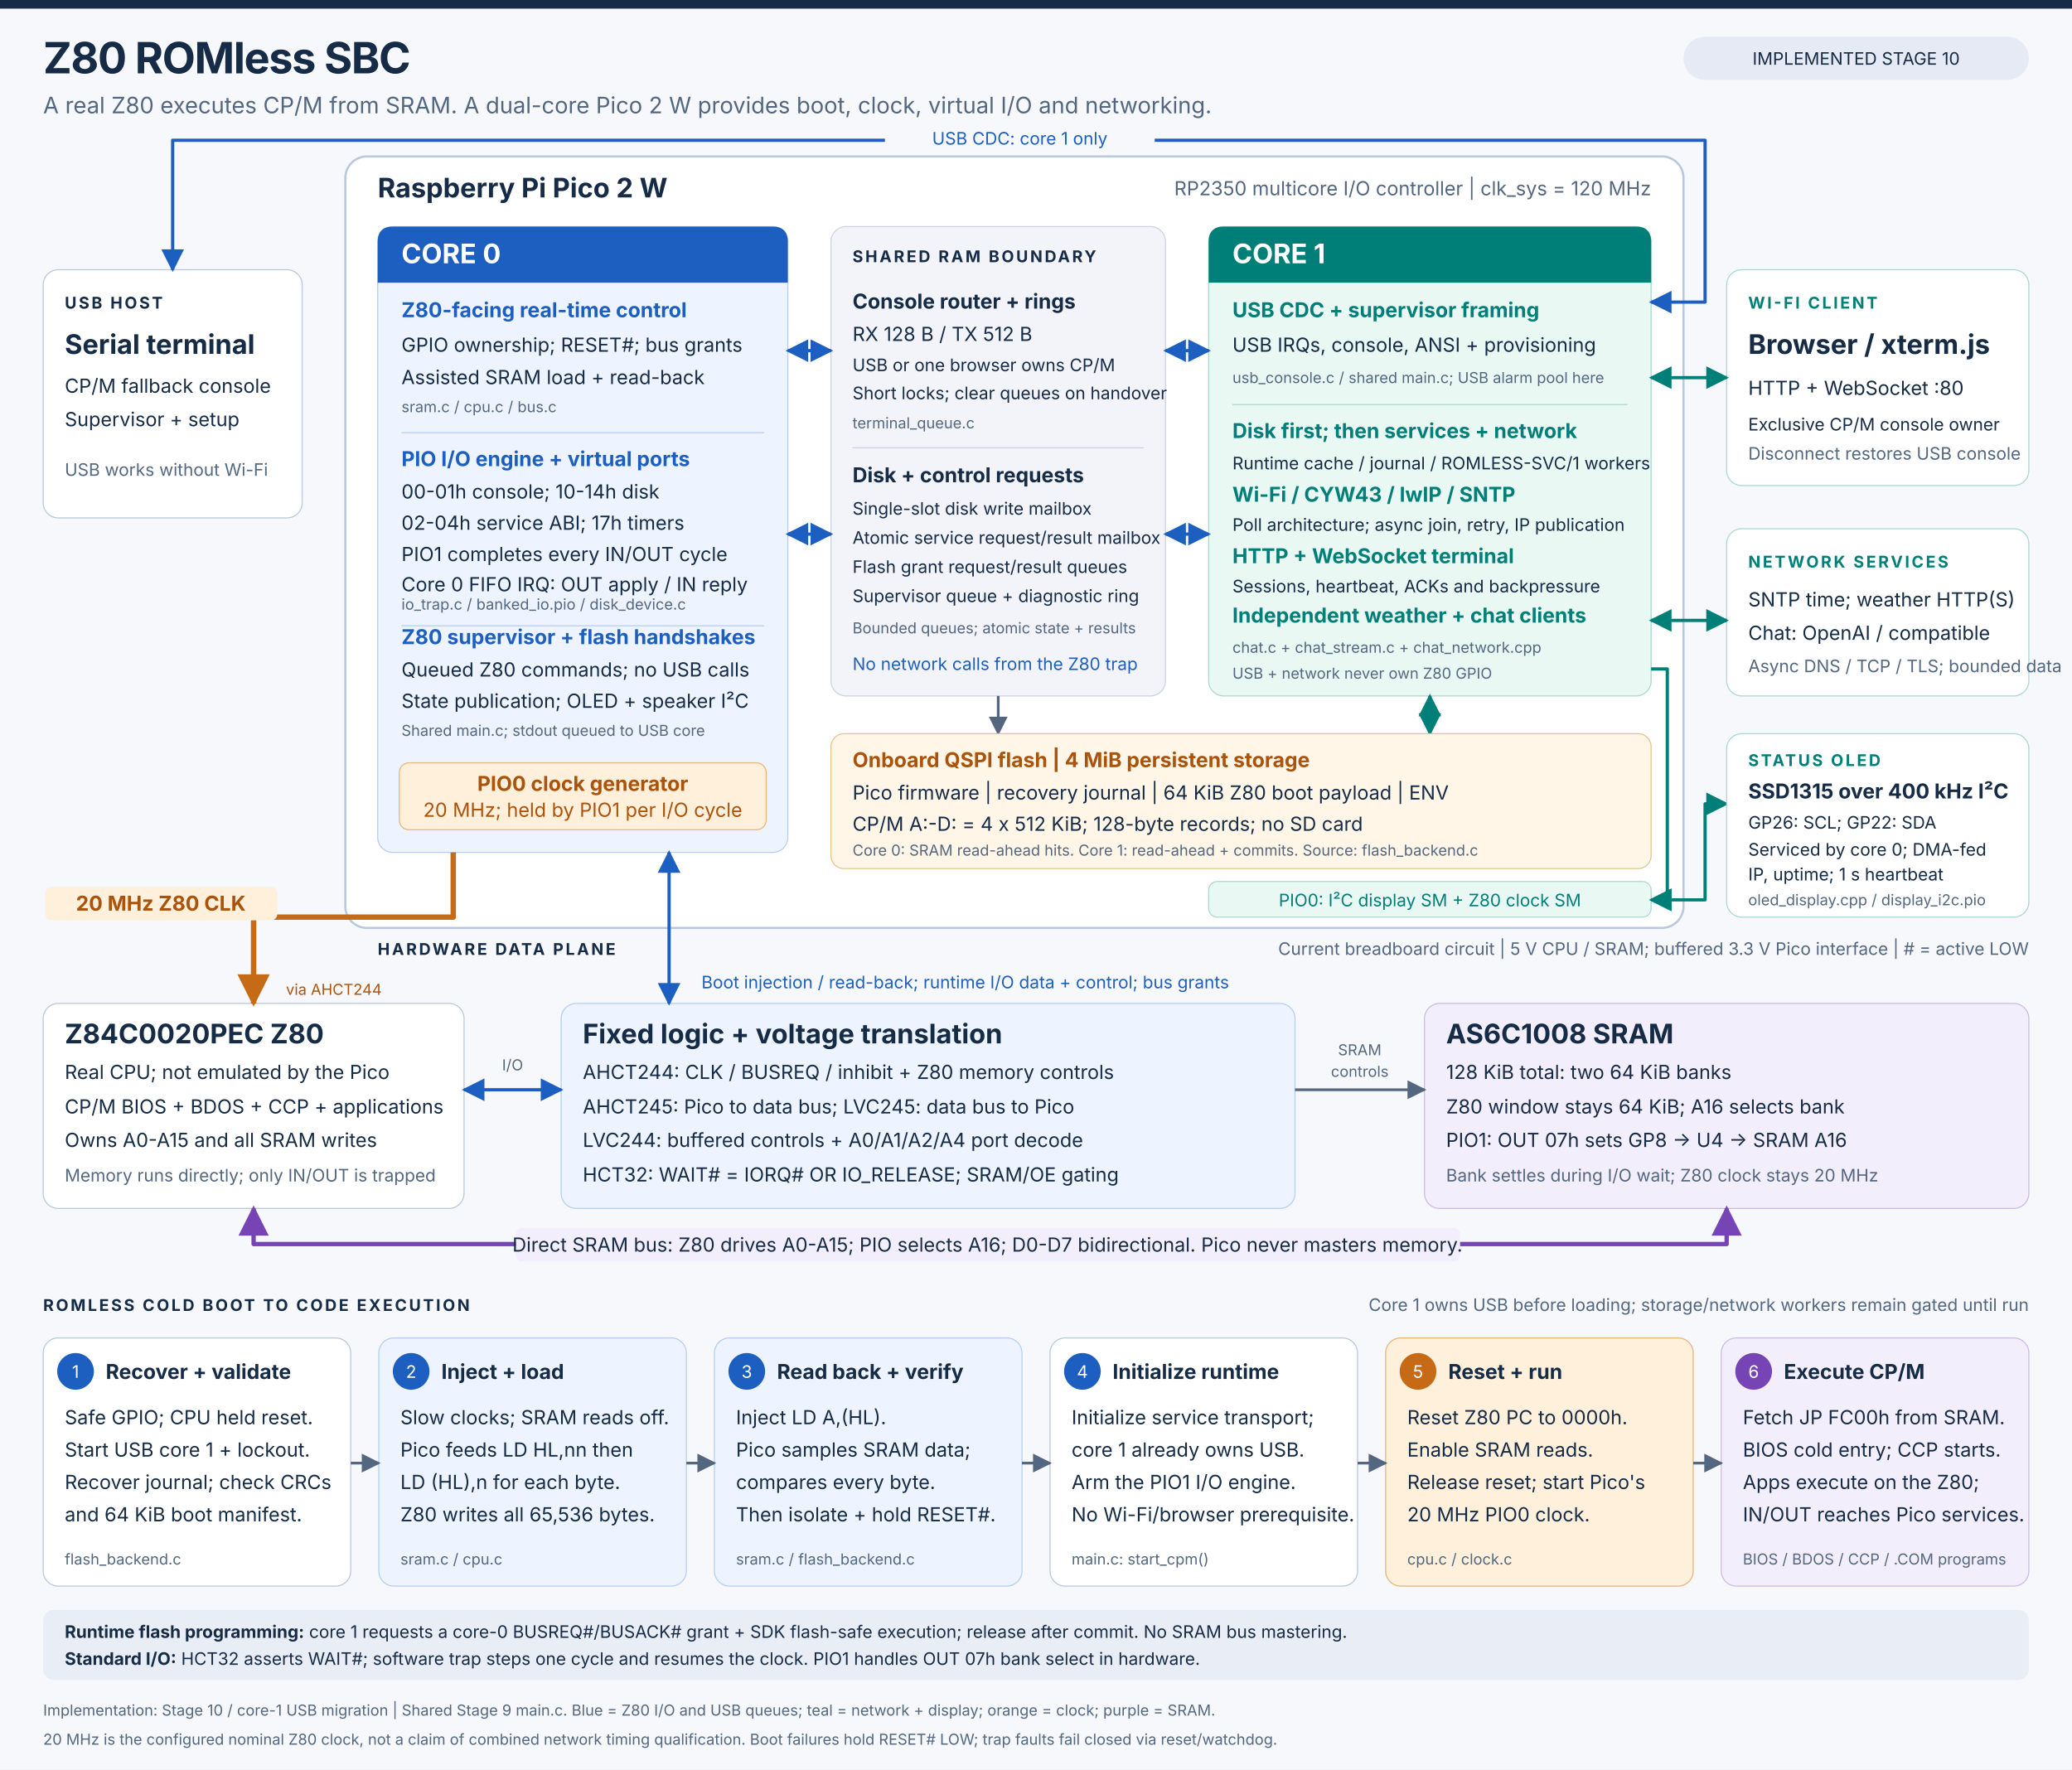
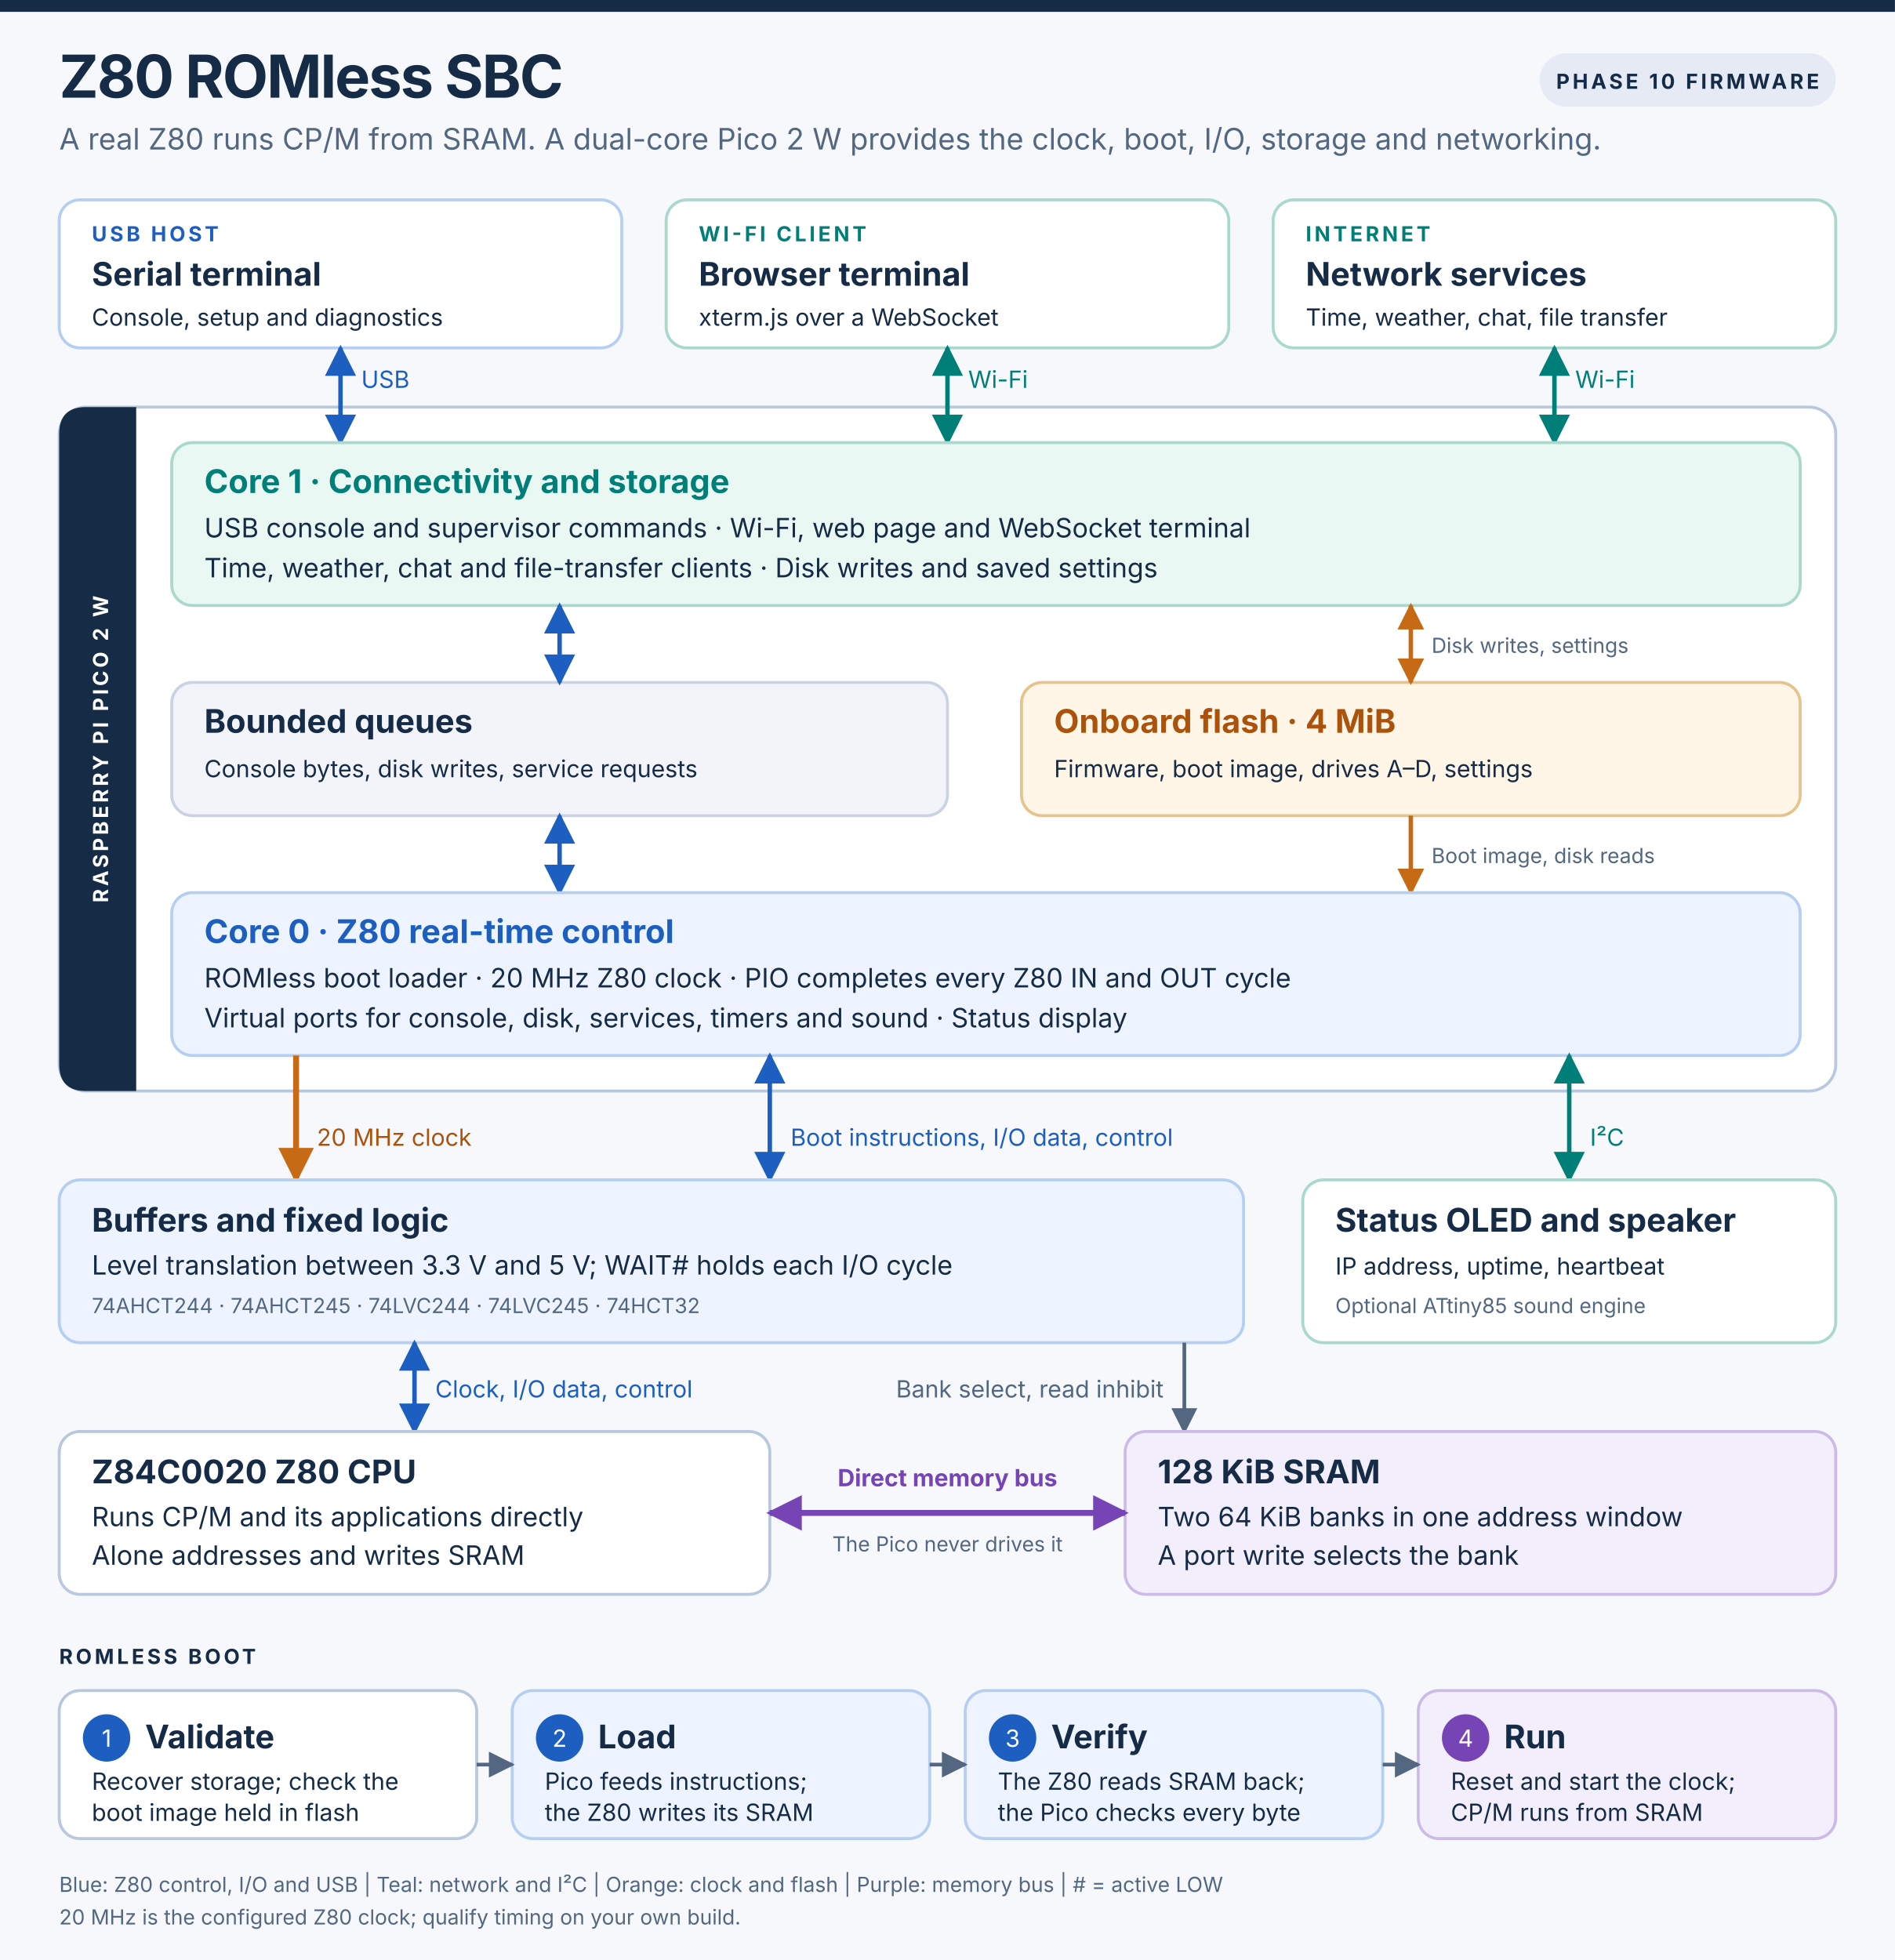
- <svg xmlns="http://www.w3.org/2000/svg" width="1920" height="1640" viewBox="0 0 1920 1640" role="img" aria-labelledby="title description">
+ <svg xmlns="http://www.w3.org/2000/svg" width="1280" height="1324" viewBox="0 0 1280 1324" role="img" aria-labelledby="title description">
  <defs>
    <style>
      text { font-family: Inter, "Segoe UI", Arial, sans-serif; fill: #162b45; }
      .title { font-size: 40px; font-weight: 750; letter-spacing: -1px; }
-       .subtitle { font-size: 21px; fill: #536780; }
-       .section { font-size: 15px; font-weight: 750; letter-spacing: 2px; }
-       .heading { font-size: 25px; font-weight: 750; }
-       .subheading { font-size: 19px; font-weight: 700; }
+       .subtitle { font-size: 20px; fill: #536780; }
+       .section { font-size: 14px; font-weight: 750; letter-spacing: 2px; }
+       .heading { font-size: 22px; font-weight: 750; }
      .body { font-size: 18px; }
      .small { font-size: 16px; }
-       .source { font-size: 14px; fill: #536780; }
+       .note { font-size: 14px; fill: #536780; }
      .white { fill: #ffffff; }
      .muted { fill: #536780; }
      .blue { fill: #1d5fc0; }
      .teal { fill: #007f79; }
      .orange { fill: #ac530b; }
-       .line { fill: none; stroke: #536780; stroke-width: 2.5; stroke-linejoin: round; }
-       .io { fill: none; stroke: #1d5fc0; stroke-width: 3; stroke-linejoin: round; }
-       .network { fill: none; stroke: #007f79; stroke-width: 3; stroke-linejoin: round; }
-       .clock { fill: none; stroke: #c66a15; stroke-width: 5; stroke-linejoin: round; }
-       .memory { fill: none; stroke: #7644b5; stroke-width: 4; stroke-linejoin: round; }
-       .dash { stroke-dasharray: 7 6; }
+       .purple { fill: #7644b5; }
+       .line { fill: none; stroke: #536780; stroke-width: 2.5; }
+       .io { fill: none; stroke: #1d5fc0; stroke-width: 3; }
+       .network { fill: none; stroke: #007f79; stroke-width: 3; }
+       .storage { fill: none; stroke: #c66a15; stroke-width: 3; }
+       .clock { fill: none; stroke: #c66a15; stroke-width: 4; }
+       .memory { fill: none; stroke: #7644b5; stroke-width: 4; }
    </style>
    <marker id="arrow" viewBox="0 0 10 10" refX="9" refY="5" markerWidth="7" markerHeight="7" orient="auto-start-reverse">
      <path d="M0 0 10 5 0 10Z" fill="#536780" />
    </marker>
    <marker id="blue-arrow" viewBox="0 0 10 10" refX="9" refY="5" markerWidth="7" markerHeight="7" orient="auto-start-reverse">
      <path d="M0 0 10 5 0 10Z" fill="#1d5fc0" />
    </marker>
    <marker id="teal-arrow" viewBox="0 0 10 10" refX="9" refY="5" markerWidth="7" markerHeight="7" orient="auto-start-reverse">
      <path d="M0 0 10 5 0 10Z" fill="#007f79" />
    </marker>
-     <marker id="clock-arrow" viewBox="0 0 10 10" refX="9" refY="5" markerWidth="6" markerHeight="6" orient="auto">
+     <marker id="orange-arrow" viewBox="0 0 10 10" refX="9" refY="5" markerWidth="6" markerHeight="6" orient="auto-start-reverse">
      <path d="M0 0 10 5 0 10Z" fill="#c66a15" />
    </marker>
-     <marker id="purple-arrow" viewBox="0 0 10 10" refX="9" refY="5" markerWidth="7" markerHeight="7" orient="auto-start-reverse">
+     <marker id="purple-arrow" viewBox="0 0 10 10" refX="9" refY="5" markerWidth="6" markerHeight="6" orient="auto-start-reverse">
      <path d="M0 0 10 5 0 10Z" fill="#7644b5" />
    </marker>
  </defs>
-   <path fill="#f6f8fc" d="M0 0H1920V1640H0Z" />
-   <path fill="#162b45" d="M0 0H1920V8H0Z" />
-   <text x="40" y="68" class="title">Z80 ROMless SBC</text>
-   <text x="40" y="105" class="subtitle">A real Z80 executes CP/M from SRAM. A dual-core Pico 2 W provides boot, clock, virtual I/O and networking.</text>
-   <rect x="1560" y="34" width="320" height="40" rx="20" fill="#e5eaf4" />
-   <text x="1720" y="60" class="small" text-anchor="middle">IMPLEMENTED STAGE 10</text>
-   <rect x="320" y="145" width="1240" height="715" rx="20" fill="#ffffff" stroke="#b9c8dc" stroke-width="2" />
-   <text x="350" y="183" class="heading">Raspberry Pi Pico 2 W</text>
-   <text x="1530" y="181" class="body muted" text-anchor="end">RP2350 multicore I/O controller | clk_sys = 120 MHz</text>
-   <rect x="350" y="210" width="380" height="580" rx="14" fill="#edf4ff" stroke="#b5cef2" />
-   <path d="M364 210H716Q730 210 730 224V262H350V224Q350 210 364 210Z" fill="#1d5fc0" />
-   <text x="372" y="244" class="heading white">CORE 0</text>
-   <text x="372" y="294" class="subheading blue">Z80-facing real-time control</text>
-   <text x="372" y="326" class="body">GPIO ownership; RESET#; bus grants</text>
-   <text x="372" y="356" class="body">Assisted SRAM load + read-back</text>
-   <a href="https://github.com/gloveboxes/Z80ROMlessSBC/blob/main/src/common/sram.c">
-     <text x="372" y="382" class="source">sram.c / cpu.c / bus.c</text>
-   </a>
-   <path d="M372 401H708" stroke="#b5cef2" />
-   <text x="372" y="432" class="subheading blue">PIO I/O engine + virtual ports</text>
-   <text x="372" y="462" class="body">00-01h console; 10-14h disk</text>
-   <text x="372" y="491" class="body">02-04h service ABI; 17h timers</text>
-   <text x="372" y="520" class="body">PIO1 completes every IN/OUT cycle</text>
-   <text x="372" y="548" class="body">Core 0 FIFO IRQ: OUT apply / IN reply</text>
-   <a href="https://github.com/gloveboxes/Z80ROMlessSBC/blob/main/src/common/io_trap.c">
-     <text x="372" y="565" class="source">io_trap.c / banked_io.pio / disk_device.c</text>
-   </a>
-   <path d="M372 580H708" stroke="#b5cef2" />
-   <text x="372" y="597" class="subheading blue">Z80 supervisor + flash handshakes</text>
-   <text x="372" y="627" class="body">Queued Z80 commands; no USB calls</text>
-   <text x="372" y="656" class="body">State publication; OLED + speaker I²C</text>
-   <a href="https://github.com/gloveboxes/Z80ROMlessSBC/blob/main/src/stage09_flash_storage/main.c">
-     <text x="372" y="682" class="source">Shared main.c; stdout queued to USB core</text>
-   </a>
-   <rect x="370" y="707" width="340" height="62" rx="9" fill="#fff0dc" stroke="#e5b77c" />
-   <text x="540" y="733" class="subheading orange" text-anchor="middle">PIO0 clock generator</text>
-   <text x="540" y="757" class="body orange" text-anchor="middle">20 MHz; held by PIO1 per I/O cycle</text>
-   <rect x="770" y="210" width="310" height="435" rx="14" fill="#f2f4fa" stroke="#cbd3e3" />
-   <text x="790" y="243" class="section">SHARED RAM BOUNDARY</text>
-   <text x="790" y="286" class="subheading">Console router + rings</text>
-   <text x="790" y="316" class="body">RX 128 B / TX 512 B</text>
-   <text x="790" y="344" class="small">USB or one browser owns CP/M</text>
-   <text x="790" y="370" class="small">Short locks; clear queues on handover</text>
-   <a href="https://github.com/gloveboxes/Z80ROMlessSBC/blob/main/src/common/terminal_queue.c">
-     <text x="790" y="397" class="source">terminal_queue.c</text>
-   </a>
-   <path d="M790 415H1060" stroke="#cbd3e3" />
-   <text x="790" y="447" class="subheading">Disk + control requests</text>
-   <text x="790" y="477" class="small">Single-slot disk write mailbox</text>
-   <text x="790" y="504" class="small">Atomic service request/result mailbox</text>
-   <text x="790" y="531" class="small">Flash grant request/result queues</text>
-   <text x="790" y="558" class="small">Supervisor queue + diagnostic ring</text>
-   <a href="https://github.com/gloveboxes/Z80ROMlessSBC/blob/main/src/common/io_service.c">
-     <text x="790" y="587" class="source">Bounded queues; atomic state + results</text>
-   </a>
-   <text x="790" y="621" class="small blue">No network calls from the Z80 trap</text>
-   <rect x="1120" y="210" width="410" height="435" rx="14" fill="#eaf8f4" stroke="#aad8cd" />
-   <path d="M1134 210H1516Q1530 210 1530 224V262H1120V224Q1120 210 1134 210Z" fill="#007f79" />
-   <text x="1142" y="244" class="heading white">CORE 1</text>
-   <text x="1142" y="294" class="subheading teal">USB CDC + supervisor framing</text>
-   <text x="1142" y="326" class="body">USB IRQs, console, ANSI + provisioning</text>
-   <text x="1142" y="355" class="source">usb_console.c / shared main.c; USB alarm pool here</text>
-   <path d="M1142 375H1508" stroke="#aad8cd" />
-   <text x="1142" y="406" class="subheading teal">Disk first; then services + network</text>
-   <text x="1142" y="435" class="small">Runtime cache / journal / ROMLESS-SVC/1 workers</text>
-   <a href="https://github.com/gloveboxes/Z80ROMlessSBC/blob/main/src/stage10_websocket_terminal/network_runtime.cpp">
-     <text x="1142" y="465" class="subheading teal">Wi-Fi / CYW43 / lwIP / SNTP</text>
-   </a>
-   <text x="1142" y="492" class="small">Poll architecture; async join, retry, IP publication</text>
-   <a href="https://github.com/gloveboxes/Z80ROMlessSBC/blob/main/src/stage10_websocket_terminal/web_terminal.cpp">
-     <text x="1142" y="522" class="subheading teal">HTTP + WebSocket terminal</text>
-   </a>
-   <text x="1142" y="549" class="small">Sessions, heartbeat, ACKs and backpressure</text>
-   <text x="1142" y="577" class="subheading teal">Independent weather + chat clients</text>
-   <a href="https://github.com/gloveboxes/Z80ROMlessSBC/blob/main/src/common/chat.c">
-     <text x="1142" y="605" class="source">chat.c + chat_stream.c + chat_network.cpp</text>
-   </a>
-   <text x="1142" y="629" class="source">USB + network never own Z80 GPIO</text>
-   <path d="M730 325H770" class="io" marker-start="url(#blue-arrow)" marker-end="url(#blue-arrow)" />
-   <path d="M1080 325H1120" class="io" marker-start="url(#blue-arrow)" marker-end="url(#blue-arrow)" />
-   <path d="M730 495H770" class="io" marker-start="url(#blue-arrow)" marker-end="url(#blue-arrow)" />
-   <path d="M1080 495H1120" class="io" marker-start="url(#blue-arrow)" marker-end="url(#blue-arrow)" />
-   <path d="M925 645V680" class="line" marker-end="url(#arrow)" />
-   <path d="M1325 645V680" class="network" marker-start="url(#teal-arrow)" marker-end="url(#teal-arrow)" />
-   <rect x="770" y="680" width="760" height="125" rx="12" fill="#fff6e8" stroke="#e5c38c" />
-   <text x="790" y="711" class="subheading orange">Onboard QSPI flash | 4 MiB persistent storage</text>
-   <text x="790" y="741" class="body">Pico firmware | recovery journal | 64 KiB Z80 boot payload | ENV</text>
-   <text x="790" y="770" class="body">CP/M A:-D: = 4 x 512 KiB; 128-byte records; no SD card</text>
-   <a href="https://github.com/gloveboxes/Z80ROMlessSBC/blob/main/src/common/flash_backend.c">
-     <text x="790" y="793" class="source">Core 0: SRAM read-ahead hits. Core 1: read-ahead + commits. Source: flash_backend.c</text>
-   </a>
-   <rect x="40" y="250" width="240" height="230" rx="14" fill="#ffffff" stroke="#b9c8dc" />
-   <text x="60" y="286" class="section">USB HOST</text>
-   <text x="60" y="328" class="heading">Serial terminal</text>
-   <text x="60" y="364" class="body">CP/M fallback console</text>
-   <text x="60" y="395" class="body">Supervisor + setup</text>
-   <text x="60" y="441" class="small muted">USB works without Wi-Fi</text>
-   <path d="M160 250V130H1580V280H1530" class="io" marker-start="url(#blue-arrow)" marker-end="url(#blue-arrow)" />
-   <rect x="820" y="113" width="250" height="30" rx="6" fill="#f6f8fc" />
-   <text x="945" y="134" class="small blue" text-anchor="middle">USB CDC: core 1 only</text>
-   <rect x="1600" y="250" width="280" height="200" rx="14" fill="#ffffff" stroke="#aad8cd" />
-   <text x="1620" y="286" class="section teal">WI-FI CLIENT</text>
-   <text x="1620" y="328" class="heading">Browser / xterm.js</text>
-   <text x="1620" y="366" class="body">HTTP + WebSocket :80</text>
-   <text x="1620" y="399" class="small">Exclusive CP/M console owner</text>
-   <text x="1620" y="426" class="small muted">Disconnect restores USB console</text>
-   <path d="M1530 350H1600" class="network" marker-start="url(#teal-arrow)" marker-end="url(#teal-arrow)" />
-   <rect x="1600" y="490" width="280" height="155" rx="14" fill="#ffffff" stroke="#aad8cd" />
-   <text x="1620" y="526" class="section teal">NETWORK SERVICES</text>
-   <text x="1620" y="562" class="body">SNTP time; weather HTTP(S)</text>
-   <text x="1620" y="593" class="body">Chat: OpenAI / compatible</text>
-   <text x="1620" y="623" class="small muted">Async DNS / TCP / TLS; bounded data</text>
-   <path d="M1530 575H1600" class="network" marker-start="url(#teal-arrow)" marker-end="url(#teal-arrow)" />
-   <path d="M1530 620H1545V834H1530" class="network" marker-end="url(#teal-arrow)" />
-   <rect x="1120" y="817" width="410" height="33" rx="8" fill="#eaf8f4" stroke="#aad8cd" />
-   <text x="1325" y="840" class="small teal" text-anchor="middle">PIO0: I²C display SM + Z80 clock SM</text>
-   <path d="M1530 834H1580V745H1600" class="network" marker-start="url(#teal-arrow)" marker-end="url(#teal-arrow)" />
-   <rect x="1600" y="680" width="280" height="170" rx="14" fill="#ffffff" stroke="#aad8cd" />
-   <text x="1620" y="710" class="section teal">STATUS OLED</text>
-   <text x="1620" y="740" class="subheading">SSD1315 over 400 kHz I²C</text>
-   <text x="1620" y="768" class="small">GP26: SCL; GP22: SDA</text>
-   <text x="1620" y="793" class="small">Serviced by core 0; DMA-fed</text>
-   <text x="1620" y="816" class="small">IP, uptime; 1 s heartbeat</text>
-   <text x="1620" y="839" class="source">oled_display.cpp / display_i2c.pio</text>
-   <text x="350" y="885" class="section">HARDWARE DATA PLANE</text>
-   <text x="1880" y="885" class="small muted" text-anchor="end">Current breadboard circuit | 5 V CPU / SRAM; buffered 3.3 V Pico interface | # = active LOW</text>
-   <rect x="40" y="930" width="390" height="190" rx="14" fill="#ffffff" stroke="#b9c8dc" />
-   <text x="60" y="967" class="heading">Z84C0020PEC Z80</text>
-   <text x="60" y="1000" class="body">Real CPU; not emulated by the Pico</text>
-   <text x="60" y="1032" class="body">CP/M BIOS + BDOS + CCP + applications</text>
-   <text x="60" y="1063" class="body">Owns A0-A15 and all SRAM writes</text>
-   <text x="60" y="1095" class="small muted">Memory runs directly; only IN/OUT is trapped</text>
-   <rect x="520" y="930" width="680" height="190" rx="14" fill="#edf4ff" stroke="#b5cef2" />
-   <text x="540" y="967" class="heading">Fixed logic + voltage translation</text>
-   <text x="540" y="1000" class="body">AHCT244: CLK / BUSREQ / inhibit + Z80 memory controls</text>
-   <text x="540" y="1032" class="body">AHCT245: Pico to data bus; LVC245: data bus to Pico</text>
-   <text x="540" y="1063" class="body">LVC244: buffered controls + A0/A1/A2/A4 port decode</text>
-   <text x="540" y="1095" class="body">HCT32: WAIT# = IORQ# OR IO_RELEASE; SRAM/OE gating</text>
-   <rect x="1320" y="930" width="560" height="190" rx="14" fill="#f3eefb" stroke="#cdbbe7" />
-   <text x="1340" y="967" class="heading">AS6C1008 SRAM</text>
-   <text x="1340" y="1000" class="body">128 KiB total: two 64 KiB banks</text>
-   <text x="1340" y="1032" class="body">Z80 window stays 64 KiB; A16 selects bank</text>
-   <text x="1340" y="1063" class="body">PIO1: OUT 07h sets GP8 → U4 → SRAM A16</text>
-   <text x="1340" y="1095" class="small muted">Bank settles during I/O wait; Z80 clock stays 20 MHz</text>
-   <path d="M420 790V850H235V930" class="clock" marker-end="url(#clock-arrow)" />
-   <rect x="42" y="822" width="215" height="31" rx="6" fill="#fff0dc" />
-   <text x="149" y="844" class="subheading orange" text-anchor="middle">20 MHz Z80 CLK</text>
-   <text x="265" y="922" class="source orange">via AHCT244</text>
-   <path d="M620 790V930" class="io" marker-start="url(#blue-arrow)" marker-end="url(#blue-arrow)" />
-   <rect x="635" y="894" width="600" height="32" rx="6" fill="#f6f8fc" />
-   <text x="650" y="916" class="small blue">Boot injection / read-back; runtime I/O data + control; bus grants</text>
-   <path d="M430 1010H520" class="io" marker-start="url(#blue-arrow)" marker-end="url(#blue-arrow)" />
-   <text x="475" y="992" class="source" text-anchor="middle">I/O</text>
-   <path d="M1200 1010H1320" class="line" marker-end="url(#arrow)" />
-   <text x="1260" y="978" class="source" text-anchor="middle">SRAM</text>
-   <text x="1260" y="998" class="source" text-anchor="middle">controls</text>
-   <path d="M235 1120V1153H1600V1120" class="memory" marker-start="url(#purple-arrow)" marker-end="url(#purple-arrow)" />
-   <rect x="478" y="1138" width="875" height="31" rx="6" fill="#f3eefb" />
-   <text x="915" y="1160" class="body" text-anchor="middle">Direct SRAM bus: Z80 drives A0-A15; PIO selects A16; D0-D7 bidirectional. Pico never masters memory.</text>
-   <text x="40" y="1215" class="section">ROMLESS COLD BOOT TO CODE EXECUTION</text>
-   <text x="1880" y="1215" class="small muted" text-anchor="end">Core 1 owns USB before loading; storage/network workers remain gated until run</text>
-   <rect x="40" y="1240" width="285" height="230" rx="14" fill="#ffffff" stroke="#b9c8dc" />
-   <circle cx="70" cy="1271" r="17" fill="#1d5fc0" />
-   <text x="70" y="1277" class="small white" text-anchor="middle">1</text>
-   <text x="98" y="1278" class="subheading">Recover + validate</text>
-   <text x="60" y="1320" class="body">Safe GPIO; CPU held reset.</text>
-   <text x="60" y="1350" class="body">Start USB core 1 + lockout.</text>
-   <text x="60" y="1380" class="body">Recover journal; check CRCs</text>
-   <text x="60" y="1410" class="body">and 64 KiB boot manifest.</text>
-   <text x="60" y="1450" class="source">flash_backend.c</text>
-   <rect x="351" y="1240" width="285" height="230" rx="14" fill="#edf4ff" stroke="#b5cef2" />
-   <circle cx="381" cy="1271" r="17" fill="#1d5fc0" />
-   <text x="381" y="1277" class="small white" text-anchor="middle">2</text>
-   <text x="409" y="1278" class="subheading">Inject + load</text>
-   <text x="371" y="1320" class="body">Slow clocks; SRAM reads off.</text>
-   <text x="371" y="1350" class="body">Pico feeds LD HL,nn then</text>
-   <text x="371" y="1380" class="body">LD (HL),n for each byte.</text>
-   <text x="371" y="1410" class="body">Z80 writes all 65,536 bytes.</text>
-   <text x="371" y="1450" class="source">sram.c / cpu.c</text>
-   <rect x="662" y="1240" width="285" height="230" rx="14" fill="#edf4ff" stroke="#b5cef2" />
-   <circle cx="692" cy="1271" r="17" fill="#1d5fc0" />
-   <text x="692" y="1277" class="small white" text-anchor="middle">3</text>
-   <text x="720" y="1278" class="subheading">Read back + verify</text>
-   <text x="682" y="1320" class="body">Inject LD A,(HL).</text>
-   <text x="682" y="1350" class="body">Pico samples SRAM data;</text>
-   <text x="682" y="1380" class="body">compares every byte.</text>
-   <text x="682" y="1410" class="body">Then isolate + hold RESET#.</text>
-   <text x="682" y="1450" class="source">sram.c / flash_backend.c</text>
-   <rect x="973" y="1240" width="285" height="230" rx="14" fill="#ffffff" stroke="#b9c8dc" />
-   <circle cx="1003" cy="1271" r="17" fill="#1d5fc0" />
-   <text x="1003" y="1277" class="small white" text-anchor="middle">4</text>
-   <text x="1031" y="1278" class="subheading">Initialize runtime</text>
-   <text x="993" y="1320" class="body">Initialize service transport;</text>
-   <text x="993" y="1350" class="body">core 1 already owns USB.</text>
-   <text x="993" y="1380" class="body">Arm the PIO1 I/O engine.</text>
-   <text x="993" y="1410" class="body">No Wi-Fi/browser prerequisite.</text>
-   <text x="993" y="1450" class="source">main.c: start_cpm()</text>
-   <rect x="1284" y="1240" width="285" height="230" rx="14" fill="#fff0dc" stroke="#e5b77c" />
-   <circle cx="1314" cy="1271" r="17" fill="#c66a15" />
-   <text x="1314" y="1277" class="small white" text-anchor="middle">5</text>
-   <text x="1342" y="1278" class="subheading">Reset + run</text>
-   <text x="1304" y="1320" class="body">Reset Z80 PC to 0000h.</text>
-   <text x="1304" y="1350" class="body">Enable SRAM reads.</text>
-   <text x="1304" y="1380" class="body">Release reset; start Pico's</text>
-   <text x="1304" y="1410" class="body">20 MHz PIO0 clock.</text>
-   <text x="1304" y="1450" class="source">cpu.c / clock.c</text>
-   <rect x="1595" y="1240" width="285" height="230" rx="14" fill="#f3eefb" stroke="#cdbbe7" />
-   <circle cx="1625" cy="1271" r="17" fill="#7644b5" />
-   <text x="1625" y="1277" class="small white" text-anchor="middle">6</text>
-   <text x="1653" y="1278" class="subheading">Execute CP/M</text>
-   <text x="1615" y="1320" class="body">Fetch JP FC00h from SRAM.</text>
-   <text x="1615" y="1350" class="body">BIOS cold entry; CCP starts.</text>
-   <text x="1615" y="1380" class="body">Apps execute on the Z80;</text>
-   <text x="1615" y="1410" class="body">IN/OUT reaches Pico services.</text>
-   <text x="1615" y="1450" class="source">BIOS / BDOS / CCP / .COM programs</text>
-   <path d="M325 1356H351" class="line" marker-end="url(#arrow)" />
-   <path d="M636 1356H662" class="line" marker-end="url(#arrow)" />
-   <path d="M947 1356H973" class="line" marker-end="url(#arrow)" />
-   <path d="M1258 1356H1284" class="line" marker-end="url(#arrow)" />
-   <path d="M1569 1356H1595" class="line" marker-end="url(#arrow)" />
-   <rect x="40" y="1492" width="1840" height="65" rx="10" fill="#e9eef6" />
-   <text x="60" y="1518" class="small">
-     <tspan font-weight="700">Runtime flash programming:</tspan> core 1 requests a core-0 BUSREQ#/BUSACK# grant + SDK flash-safe execution; release after commit. No SRAM bus mastering.</text>
-   <text x="60" y="1543" class="small">
-     <tspan font-weight="700">Standard I/O:</tspan> HCT32 asserts WAIT#; software trap steps one cycle and resumes the clock. PIO1 handles OUT 07h bank select in hardware.</text>
-   <text x="40" y="1590" class="source">Implementation: Stage 10 / core-1 USB migration | Shared Stage 9 main.c. Blue = Z80 I/O and USB queues; teal = network + display; orange = clock; purple = SRAM.</text>
-   <text x="40" y="1617" class="source">20 MHz is the configured nominal Z80 clock, not a claim of combined network timing qualification. Boot failures hold RESET# LOW; trap faults fail closed via reset/watchdog.</text>
+   <path fill="#f6f8fc" d="M0 0H1280V1324H0Z" />
+   <path fill="#162b45" d="M0 0H1280V8H0Z" />
+   <text x="40" y="66" class="title">Z80 ROMless SBC</text>
+   <text x="40" y="101" class="subtitle">A real Z80 runs CP/M from SRAM. A dual-core Pico 2 W provides the clock, boot, I/O, storage and networking.</text>
+   <rect x="1040" y="36" width="200" height="36" rx="18" fill="#e5eaf4" />
+   <text x="1140" y="60" class="section" text-anchor="middle">PHASE 10 FIRMWARE</text>
+   <rect x="40" y="135" width="380" height="100" rx="14" fill="#ffffff" stroke="#b5cef2" stroke-width="2" />
+   <text x="62" y="163" class="section blue">USB HOST</text>
+   <text x="62" y="193" class="heading">Serial terminal</text>
+   <text x="62" y="220" class="small">Console, setup and diagnostics</text>
+   <rect x="450" y="135" width="380" height="100" rx="14" fill="#ffffff" stroke="#aad8cd" stroke-width="2" />
+   <text x="472" y="163" class="section teal">WI-FI CLIENT</text>
+   <text x="472" y="193" class="heading">Browser terminal</text>
+   <text x="472" y="220" class="small">xterm.js over a WebSocket</text>
+   <rect x="860" y="135" width="380" height="100" rx="14" fill="#ffffff" stroke="#aad8cd" stroke-width="2" />
+   <text x="882" y="163" class="section teal">INTERNET</text>
+   <text x="882" y="193" class="heading">Network services</text>
+   <text x="882" y="220" class="small">Time, weather, chat, file transfer</text>
+   <rect x="40" y="275" width="1200" height="462" rx="18" fill="#ffffff" stroke="#b9c8dc" stroke-width="2" />
+   <path d="M58 275H92V737H58Q40 737 40 719V293Q40 275 58 275Z" fill="#162b45" />
+   <text transform="translate(73 506) rotate(-90)" class="section white" text-anchor="middle">RASPBERRY PI PICO 2 W</text>
+   <path d="M230 235V299" class="io" marker-start="url(#blue-arrow)" marker-end="url(#blue-arrow)" />
+   <text x="244" y="262" class="small blue">USB</text>
+   <path d="M640 235V299" class="network" marker-start="url(#teal-arrow)" marker-end="url(#teal-arrow)" />
+   <text x="654" y="262" class="small teal">Wi-Fi</text>
+   <path d="M1050 235V299" class="network" marker-start="url(#teal-arrow)" marker-end="url(#teal-arrow)" />
+   <text x="1064" y="262" class="small teal">Wi-Fi</text>
+   <rect x="116" y="299" width="1100" height="110" rx="14" fill="#eaf8f4" stroke="#aad8cd" stroke-width="2" />
+   <text x="138" y="333" class="heading teal">Core 1 · Connectivity and storage</text>
+   <text x="138" y="363" class="body">USB console and supervisor commands  ·  Wi-Fi, web page and WebSocket terminal</text>
+   <text x="138" y="390" class="body">Time, weather, chat and file-transfer clients  ·  Disk writes and saved settings</text>
+   <rect x="116" y="461" width="524" height="90" rx="14" fill="#f2f4fa" stroke="#cbd3e3" stroke-width="2" />
+   <text x="138" y="495" class="heading">Bounded queues</text>
+   <text x="138" y="525" class="small">Console bytes, disk writes, service requests</text>
+   <path d="M378 409V461" class="io" marker-start="url(#blue-arrow)" marker-end="url(#blue-arrow)" />
+   <path d="M378 551V603" class="io" marker-start="url(#blue-arrow)" marker-end="url(#blue-arrow)" />
+   <rect x="690" y="461" width="526" height="90" rx="14" fill="#fff6e8" stroke="#e5c38c" stroke-width="2" />
+   <text x="712" y="495" class="heading orange">Onboard flash · 4 MiB</text>
+   <text x="712" y="525" class="small">Firmware, boot image, drives A–D, settings</text>
+   <path d="M953 409V461" class="storage" marker-start="url(#orange-arrow)" marker-end="url(#orange-arrow)" />
+   <text x="967" y="441" class="note">Disk writes, settings</text>
+   <path d="M953 551V603" class="storage" marker-end="url(#orange-arrow)" />
+   <text x="967" y="583" class="note">Boot image, disk reads</text>
+   <rect x="116" y="603" width="1100" height="110" rx="14" fill="#edf4ff" stroke="#b5cef2" stroke-width="2" />
+   <text x="138" y="637" class="heading blue">Core 0 · Z80 real-time control</text>
+   <text x="138" y="667" class="body">ROMless boot loader  ·  20 MHz Z80 clock  ·  PIO completes every Z80 IN and OUT cycle</text>
+   <text x="138" y="694" class="body">Virtual ports for console, disk, services, timers and sound  ·  Status display</text>
+   <path d="M200 713V797" class="clock" marker-end="url(#orange-arrow)" />
+   <text x="214" y="774" class="small orange">20 MHz clock</text>
+   <path d="M520 713V797" class="io" marker-start="url(#blue-arrow)" marker-end="url(#blue-arrow)" />
+   <text x="534" y="774" class="small blue">Boot instructions, I/O data, control</text>
+   <path d="M1060 713V797" class="network" marker-start="url(#teal-arrow)" marker-end="url(#teal-arrow)" />
+   <text x="1074" y="774" class="small teal">I²C</text>
+   <rect x="40" y="797" width="800" height="110" rx="14" fill="#edf4ff" stroke="#b5cef2" stroke-width="2" />
+   <text x="62" y="832" class="heading">Buffers and fixed logic</text>
+   <text x="62" y="861" class="body">Level translation between 3.3 V and 5 V; WAIT# holds each I/O cycle</text>
+   <text x="62" y="887" class="note">74AHCT244  ·  74AHCT245  ·  74LVC244  ·  74LVC245  ·  74HCT32</text>
+   <rect x="880" y="797" width="360" height="110" rx="14" fill="#ffffff" stroke="#aad8cd" stroke-width="2" />
+   <text x="902" y="832" class="heading">Status OLED and speaker</text>
+   <text x="902" y="861" class="small">IP address, uptime, heartbeat</text>
+   <text x="902" y="887" class="note">Optional ATtiny85 sound engine</text>
+   <path d="M280 907V967" class="io" marker-start="url(#blue-arrow)" marker-end="url(#blue-arrow)" />
+   <text x="294" y="944" class="small blue">Clock, I/O data, control</text>
+   <path d="M800 907V967" class="line" marker-end="url(#arrow)" />
+   <text x="786" y="944" class="small muted" text-anchor="end">Bank select, read inhibit</text>
+   <rect x="40" y="967" width="480" height="110" rx="14" fill="#ffffff" stroke="#b9c8dc" stroke-width="2" />
+   <text x="62" y="1002" class="heading">Z84C0020 Z80 CPU</text>
+   <text x="62" y="1031" class="body">Runs CP/M and its applications directly</text>
+   <text x="62" y="1057" class="body">Alone addresses and writes SRAM</text>
+   <rect x="760" y="967" width="480" height="110" rx="14" fill="#f3eefb" stroke="#cdbbe7" stroke-width="2" />
+   <text x="782" y="1002" class="heading">128 KiB SRAM</text>
+   <text x="782" y="1031" class="body">Two 64 KiB banks in one address window</text>
+   <text x="782" y="1057" class="body">A port write selects the bank</text>
+   <path d="M520 1022H760" class="memory" marker-start="url(#purple-arrow)" marker-end="url(#purple-arrow)" />
+   <text x="640" y="1004" class="small purple" text-anchor="middle" font-weight="700">Direct memory bus</text>
+   <text x="640" y="1048" class="note" text-anchor="middle">The Pico never drives it</text>
+   <text x="40" y="1124" class="section">ROMLESS BOOT</text>
+   <rect x="40" y="1142" width="282" height="100" rx="14" fill="#ffffff" stroke="#b9c8dc" stroke-width="2" />
+   <circle cx="72" cy="1174" r="16" fill="#1d5fc0" />
+   <text x="72" y="1180" class="small white" text-anchor="middle">1</text>
+   <text x="98" y="1181" class="heading">Validate</text>
+   <text x="62" y="1209" class="small">Recover storage; check the</text>
+   <text x="62" y="1230" class="small">boot image held in flash</text>
+   <rect x="346" y="1142" width="282" height="100" rx="14" fill="#edf4ff" stroke="#b5cef2" stroke-width="2" />
+   <circle cx="378" cy="1174" r="16" fill="#1d5fc0" />
+   <text x="378" y="1180" class="small white" text-anchor="middle">2</text>
+   <text x="404" y="1181" class="heading">Load</text>
+   <text x="368" y="1209" class="small">Pico feeds instructions;</text>
+   <text x="368" y="1230" class="small">the Z80 writes its SRAM</text>
+   <rect x="652" y="1142" width="282" height="100" rx="14" fill="#edf4ff" stroke="#b5cef2" stroke-width="2" />
+   <circle cx="684" cy="1174" r="16" fill="#1d5fc0" />
+   <text x="684" y="1180" class="small white" text-anchor="middle">3</text>
+   <text x="710" y="1181" class="heading">Verify</text>
+   <text x="674" y="1209" class="small">The Z80 reads SRAM back;</text>
+   <text x="674" y="1230" class="small">the Pico checks every byte</text>
+   <rect x="958" y="1142" width="282" height="100" rx="14" fill="#f3eefb" stroke="#cdbbe7" stroke-width="2" />
+   <circle cx="990" cy="1174" r="16" fill="#7644b5" />
+   <text x="990" y="1180" class="small white" text-anchor="middle">4</text>
+   <text x="1016" y="1181" class="heading">Run</text>
+   <text x="980" y="1209" class="small">Reset and start the clock;</text>
+   <text x="980" y="1230" class="small">CP/M runs from SRAM</text>
+   <path d="M322 1192H346" class="line" marker-end="url(#arrow)" />
+   <path d="M628 1192H652" class="line" marker-end="url(#arrow)" />
+   <path d="M934 1192H958" class="line" marker-end="url(#arrow)" />
+   <text x="40" y="1278" class="note">Blue: Z80 control, I/O and USB  |  Teal: network and I²C  |  Orange: clock and flash  |  Purple: memory bus  |  # = active LOW</text>
+   <text x="40" y="1300" class="note">20 MHz is the configured Z80 clock; qualify timing on your own build.</text>
</svg>
